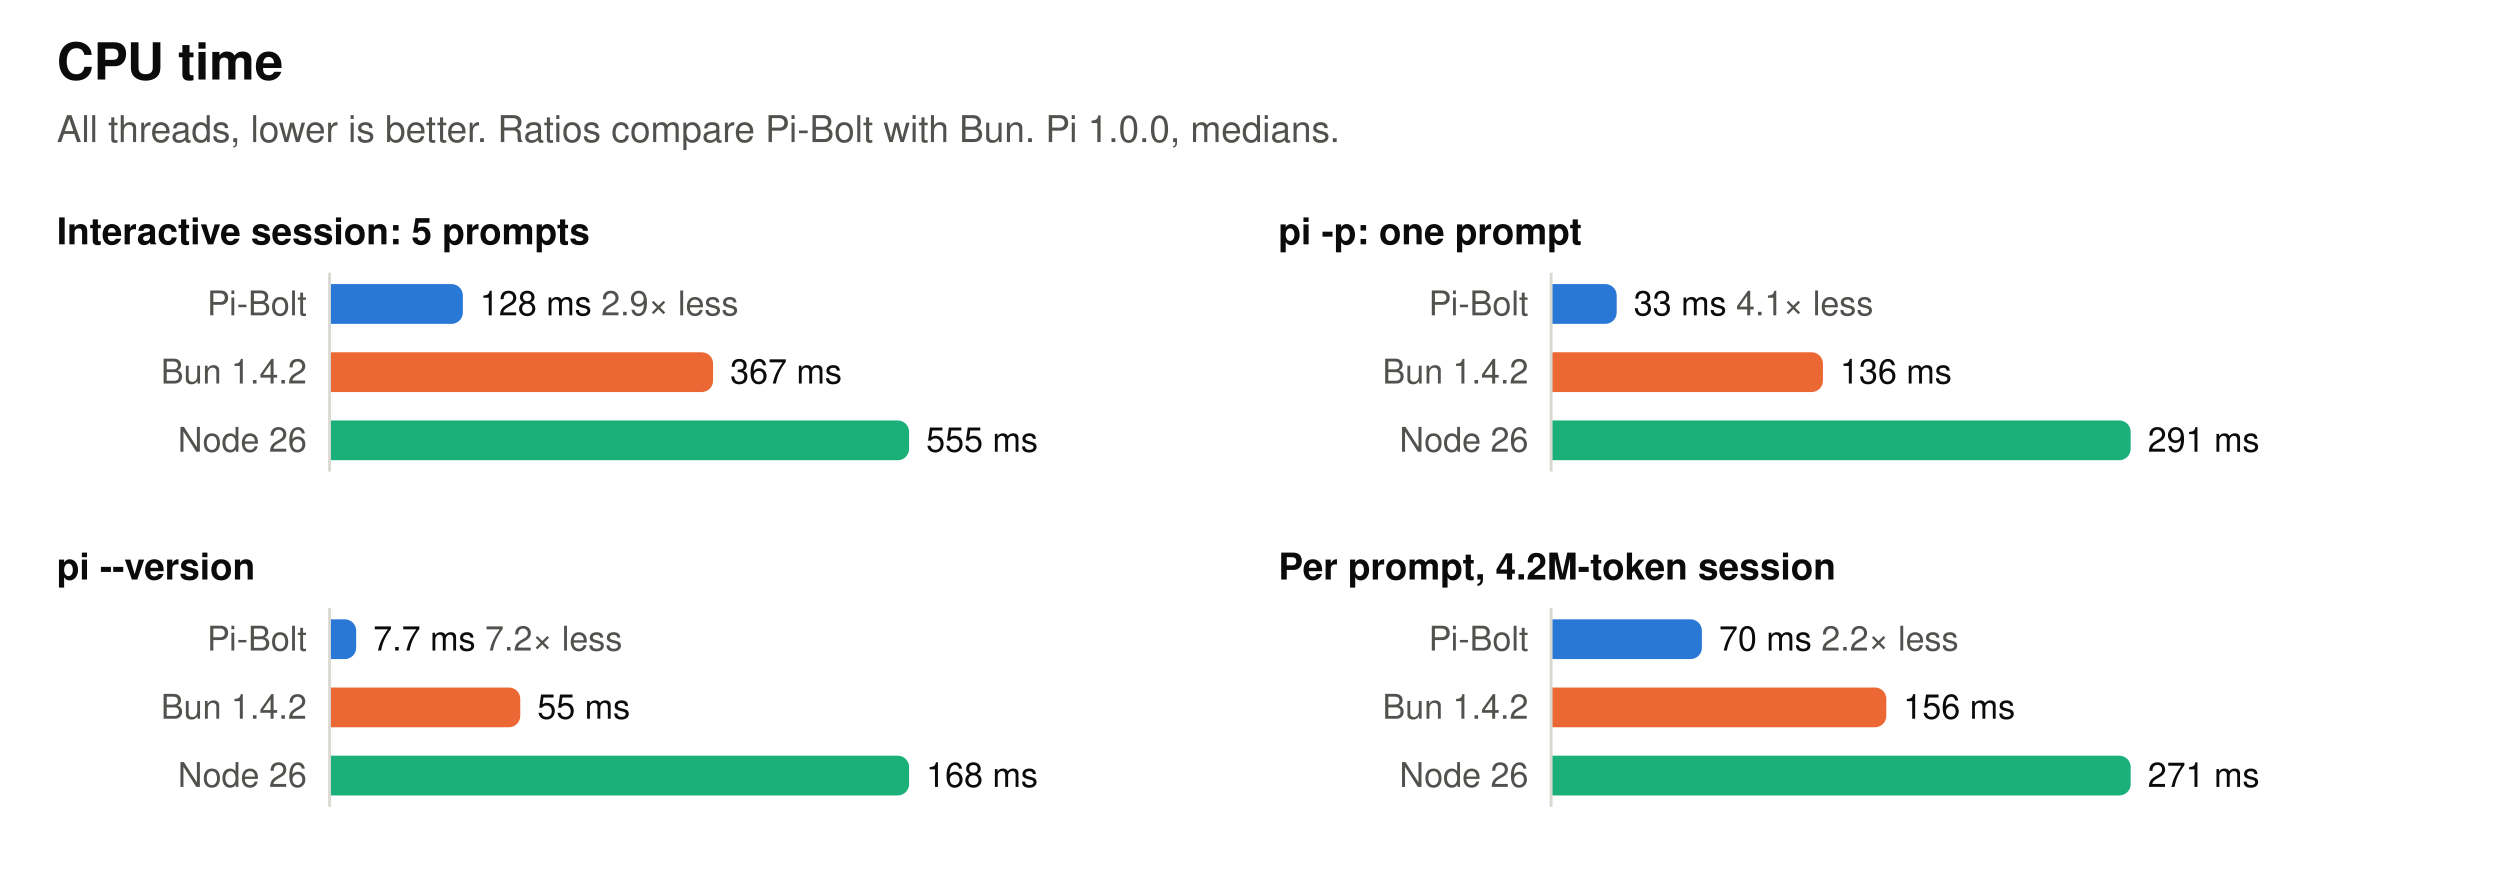
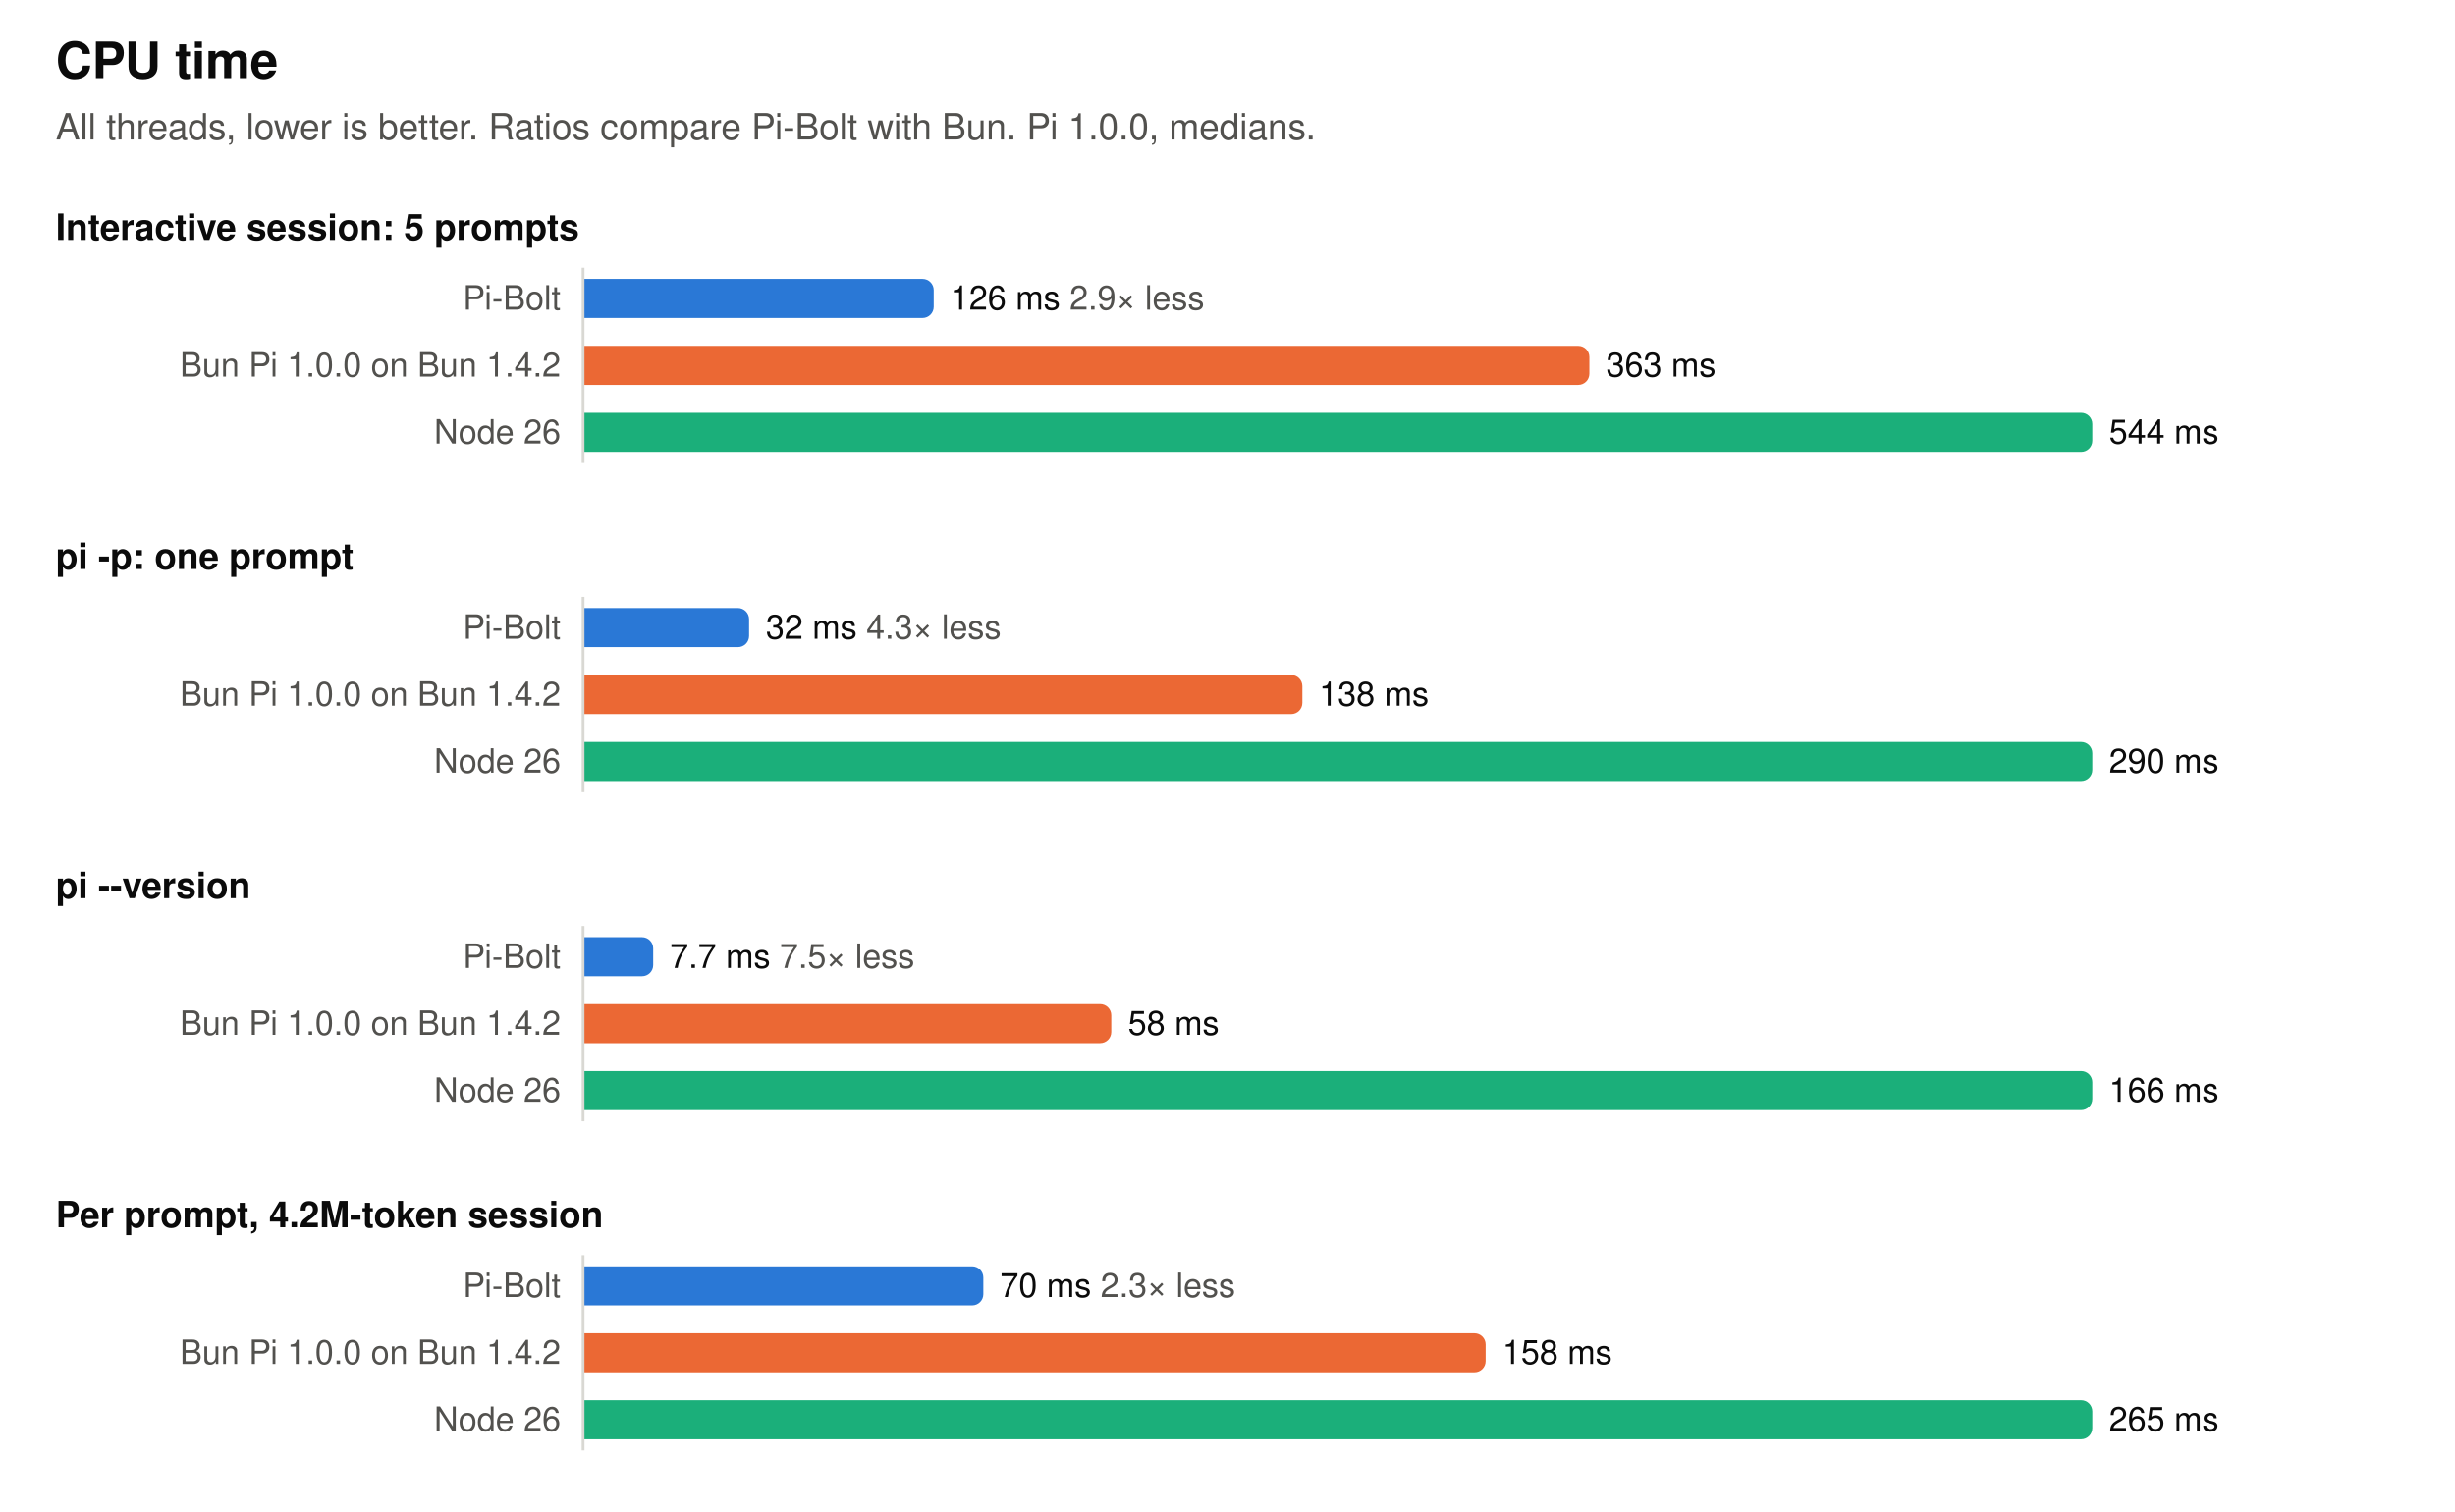
- <svg xmlns="http://www.w3.org/2000/svg" width="880" height="306" viewBox="0 0 880 306" role="img" aria-label="CPU time: All threads, lower is better. Ratios compare Pi-Bolt with Bun. Pi 1.0.0, medians.">
+ <svg xmlns="http://www.w3.org/2000/svg" width="880" height="542" viewBox="0 0 880 542" role="img" aria-label="CPU time: All threads, lower is better. Ratios compare Pi-Bolt with Bun. Pi 1.0.0, medians.">
  <style>text{font-family:-apple-system, BlinkMacSystemFont, 'Segoe UI', Helvetica, Arial, sans-serif;font-variant-numeric:tabular-nums}</style>
  <text x="20" y="28" font-size="18" font-weight="600" fill="#0b0b0b">CPU time</text>
  <text x="20" y="50" font-size="13" fill="#52514e">All threads, lower is better. Ratios compare Pi-Bolt with Bun. Pi 1.0.0, medians.</text>
  <text x="20" y="86" font-size="13" font-weight="600" fill="#0b0b0b">Interactive session: 5 prompts</text>
-   <text x="108" y="111" font-size="12" text-anchor="end" fill="#52514e">Pi-Bolt</text>
-   <path d="M116,100 h42.928 a4,4 0 0 1 4,4 v6 a4,4 0 0 1 -4,4 h-42.928 z" fill="#2a78d6" />
-   <text x="168.928" y="111" font-size="12" fill="#0b0b0b">128 ms <tspan fill="#52514e">2.9× less</tspan>
+   <text x="201" y="111" font-size="12" text-anchor="end" fill="#52514e">Pi-Bolt</text>
+   <path d="M209,100 h121.69 a4,4 0 0 1 4,4 v6 a4,4 0 0 1 -4,4 h-121.69 z" fill="#2a78d6" />
+   <text x="340.69" y="111" font-size="12" fill="#0b0b0b">126 ms <tspan fill="#52514e">2.9× less</tspan>
  </text>
-   <text x="108" y="135" font-size="12" text-anchor="end" fill="#52514e">Bun 1.4.2</text>
-   <path d="M116,124 h131.007 a4,4 0 0 1 4,4 v6 a4,4 0 0 1 -4,4 h-131.007 z" fill="#eb6834" />
-   <text x="257.007" y="135" font-size="12" fill="#0b0b0b">367 ms</text>
-   <text x="108" y="159" font-size="12" text-anchor="end" fill="#52514e">Node 26</text>
-   <path d="M116,148 h200.0 a4,4 0 0 1 4,4 v6 a4,4 0 0 1 -4,4 h-200.0 z" fill="#1baf7a" />
-   <text x="326.0" y="159" font-size="12" fill="#0b0b0b">555 ms</text>
-   <line x1="116" y1="96" x2="116" y2="166" stroke="#d9d8d3" />
-   <text x="450" y="86" font-size="13" font-weight="600" fill="#0b0b0b">pi -p: one prompt</text>
-   <text x="538" y="111" font-size="12" text-anchor="end" fill="#52514e">Pi-Bolt</text>
-   <path d="M546,100 h19.076 a4,4 0 0 1 4,4 v6 a4,4 0 0 1 -4,4 h-19.076 z" fill="#2a78d6" />
-   <text x="575.076" y="111" font-size="12" fill="#0b0b0b">33 ms <tspan fill="#52514e">4.1× less</tspan>
+   <text x="201" y="135" font-size="12" text-anchor="end" fill="#52514e">Bun Pi 1.0.0 on Bun 1.4.2</text>
+   <path d="M209,124 h356.724 a4,4 0 0 1 4,4 v6 a4,4 0 0 1 -4,4 h-356.724 z" fill="#eb6834" />
+   <text x="575.724" y="135" font-size="12" fill="#0b0b0b">363 ms</text>
+   <text x="201" y="159" font-size="12" text-anchor="end" fill="#52514e">Node 26</text>
+   <path d="M209,148 h537.0 a4,4 0 0 1 4,4 v6 a4,4 0 0 1 -4,4 h-537.0 z" fill="#1baf7a" />
+   <text x="756.0" y="159" font-size="12" fill="#0b0b0b">544 ms</text>
+   <line x1="209" y1="96" x2="209" y2="166" stroke="#d9d8d3" />
+   <text x="20" y="204" font-size="13" font-weight="600" fill="#0b0b0b">pi -p: one prompt</text>
+   <text x="201" y="229" font-size="12" text-anchor="end" fill="#52514e">Pi-Bolt</text>
+   <path d="M209,218 h55.508 a4,4 0 0 1 4,4 v6 a4,4 0 0 1 -4,4 h-55.508 z" fill="#2a78d6" />
+   <text x="274.508" y="229" font-size="12" fill="#0b0b0b">32 ms <tspan fill="#52514e">4.3× less</tspan>
  </text>
-   <text x="538" y="135" font-size="12" text-anchor="end" fill="#52514e">Bun 1.4.2</text>
-   <path d="M546,124 h91.679 a4,4 0 0 1 4,4 v6 a4,4 0 0 1 -4,4 h-91.679 z" fill="#eb6834" />
-   <text x="647.679" y="135" font-size="12" fill="#0b0b0b">136 ms</text>
-   <text x="538" y="159" font-size="12" text-anchor="end" fill="#52514e">Node 26</text>
-   <path d="M546,148 h200.0 a4,4 0 0 1 4,4 v6 a4,4 0 0 1 -4,4 h-200.0 z" fill="#1baf7a" />
-   <text x="756.0" y="159" font-size="12" fill="#0b0b0b">291 ms</text>
-   <line x1="546" y1="96" x2="546" y2="166" stroke="#d9d8d3" />
-   <text x="20" y="204" font-size="13" font-weight="600" fill="#0b0b0b">pi --version</text>
-   <text x="108" y="229" font-size="12" text-anchor="end" fill="#52514e">Pi-Bolt</text>
-   <path d="M116,218 h5.379 a4,4 0 0 1 4,4 v6 a4,4 0 0 1 -4,4 h-5.379 z" fill="#2a78d6" />
-   <text x="131.379" y="229" font-size="12" fill="#0b0b0b">7.7 ms <tspan fill="#52514e">7.2× less</tspan>
+   <text x="201" y="253" font-size="12" text-anchor="end" fill="#52514e">Bun Pi 1.0.0 on Bun 1.4.2</text>
+   <path d="M209,242 h253.836 a4,4 0 0 1 4,4 v6 a4,4 0 0 1 -4,4 h-253.836 z" fill="#eb6834" />
+   <text x="472.836" y="253" font-size="12" fill="#0b0b0b">138 ms</text>
+   <text x="201" y="277" font-size="12" text-anchor="end" fill="#52514e">Node 26</text>
+   <path d="M209,266 h537.0 a4,4 0 0 1 4,4 v6 a4,4 0 0 1 -4,4 h-537.0 z" fill="#1baf7a" />
+   <text x="756.0" y="277" font-size="12" fill="#0b0b0b">290 ms</text>
+   <line x1="209" y1="214" x2="209" y2="284" stroke="#d9d8d3" />
+   <text x="20" y="322" font-size="13" font-weight="600" fill="#0b0b0b">pi --version</text>
+   <text x="201" y="347" font-size="12" text-anchor="end" fill="#52514e">Pi-Bolt</text>
+   <path d="M209,336 h21.137 a4,4 0 0 1 4,4 v6 a4,4 0 0 1 -4,4 h-21.137 z" fill="#2a78d6" />
+   <text x="240.137" y="347" font-size="12" fill="#0b0b0b">7.7 ms <tspan fill="#52514e">7.5× less</tspan>
  </text>
-   <text x="108" y="253" font-size="12" text-anchor="end" fill="#52514e">Bun 1.4.2</text>
-   <path d="M116,242 h63.133 a4,4 0 0 1 4,4 v6 a4,4 0 0 1 -4,4 h-63.133 z" fill="#eb6834" />
-   <text x="189.133" y="253" font-size="12" fill="#0b0b0b">55 ms</text>
-   <text x="108" y="277" font-size="12" text-anchor="end" fill="#52514e">Node 26</text>
-   <path d="M116,266 h200.0 a4,4 0 0 1 4,4 v6 a4,4 0 0 1 -4,4 h-200.0 z" fill="#1baf7a" />
-   <text x="326.0" y="277" font-size="12" fill="#0b0b0b">168 ms</text>
-   <line x1="116" y1="214" x2="116" y2="284" stroke="#d9d8d3" />
-   <text x="450" y="204" font-size="13" font-weight="600" fill="#0b0b0b">Per prompt, 4.2M-token session</text>
-   <text x="538" y="229" font-size="12" text-anchor="end" fill="#52514e">Pi-Bolt</text>
-   <path d="M546,218 h49.073 a4,4 0 0 1 4,4 v6 a4,4 0 0 1 -4,4 h-49.073 z" fill="#2a78d6" />
-   <text x="605.073" y="229" font-size="12" fill="#0b0b0b">70 ms <tspan fill="#52514e">2.2× less</tspan>
+   <text x="201" y="371" font-size="12" text-anchor="end" fill="#52514e">Bun Pi 1.0.0 on Bun 1.4.2</text>
+   <path d="M209,360 h185.341 a4,4 0 0 1 4,4 v6 a4,4 0 0 1 -4,4 h-185.341 z" fill="#eb6834" />
+   <text x="404.341" y="371" font-size="12" fill="#0b0b0b">58 ms</text>
+   <text x="201" y="395" font-size="12" text-anchor="end" fill="#52514e">Node 26</text>
+   <path d="M209,384 h537.0 a4,4 0 0 1 4,4 v6 a4,4 0 0 1 -4,4 h-537.0 z" fill="#1baf7a" />
+   <text x="756.0" y="395" font-size="12" fill="#0b0b0b">166 ms</text>
+   <line x1="209" y1="332" x2="209" y2="402" stroke="#d9d8d3" />
+   <text x="20" y="440" font-size="13" font-weight="600" fill="#0b0b0b">Per prompt, 4.2M-token session</text>
+   <text x="201" y="465" font-size="12" text-anchor="end" fill="#52514e">Pi-Bolt</text>
+   <path d="M209,454 h139.476 a4,4 0 0 1 4,4 v6 a4,4 0 0 1 -4,4 h-139.476 z" fill="#2a78d6" />
+   <text x="358.476" y="465" font-size="12" fill="#0b0b0b">70 ms <tspan fill="#52514e">2.3× less</tspan>
  </text>
-   <text x="538" y="253" font-size="12" text-anchor="end" fill="#52514e">Bun 1.4.2</text>
-   <path d="M546,242 h113.982 a4,4 0 0 1 4,4 v6 a4,4 0 0 1 -4,4 h-113.982 z" fill="#eb6834" />
-   <text x="669.982" y="253" font-size="12" fill="#0b0b0b">156 ms</text>
-   <text x="538" y="277" font-size="12" text-anchor="end" fill="#52514e">Node 26</text>
-   <path d="M546,266 h200.0 a4,4 0 0 1 4,4 v6 a4,4 0 0 1 -4,4 h-200.0 z" fill="#1baf7a" />
-   <text x="756.0" y="277" font-size="12" fill="#0b0b0b">271 ms</text>
-   <line x1="546" y1="214" x2="546" y2="284" stroke="#d9d8d3" />
+   <text x="201" y="489" font-size="12" text-anchor="end" fill="#52514e">Bun Pi 1.0.0 on Bun 1.4.2</text>
+   <path d="M209,478 h319.537 a4,4 0 0 1 4,4 v6 a4,4 0 0 1 -4,4 h-319.537 z" fill="#eb6834" />
+   <text x="538.537" y="489" font-size="12" fill="#0b0b0b">158 ms</text>
+   <text x="201" y="513" font-size="12" text-anchor="end" fill="#52514e">Node 26</text>
+   <path d="M209,502 h537.0 a4,4 0 0 1 4,4 v6 a4,4 0 0 1 -4,4 h-537.0 z" fill="#1baf7a" />
+   <text x="756.0" y="513" font-size="12" fill="#0b0b0b">265 ms</text>
+   <line x1="209" y1="450" x2="209" y2="520" stroke="#d9d8d3" />
</svg>
